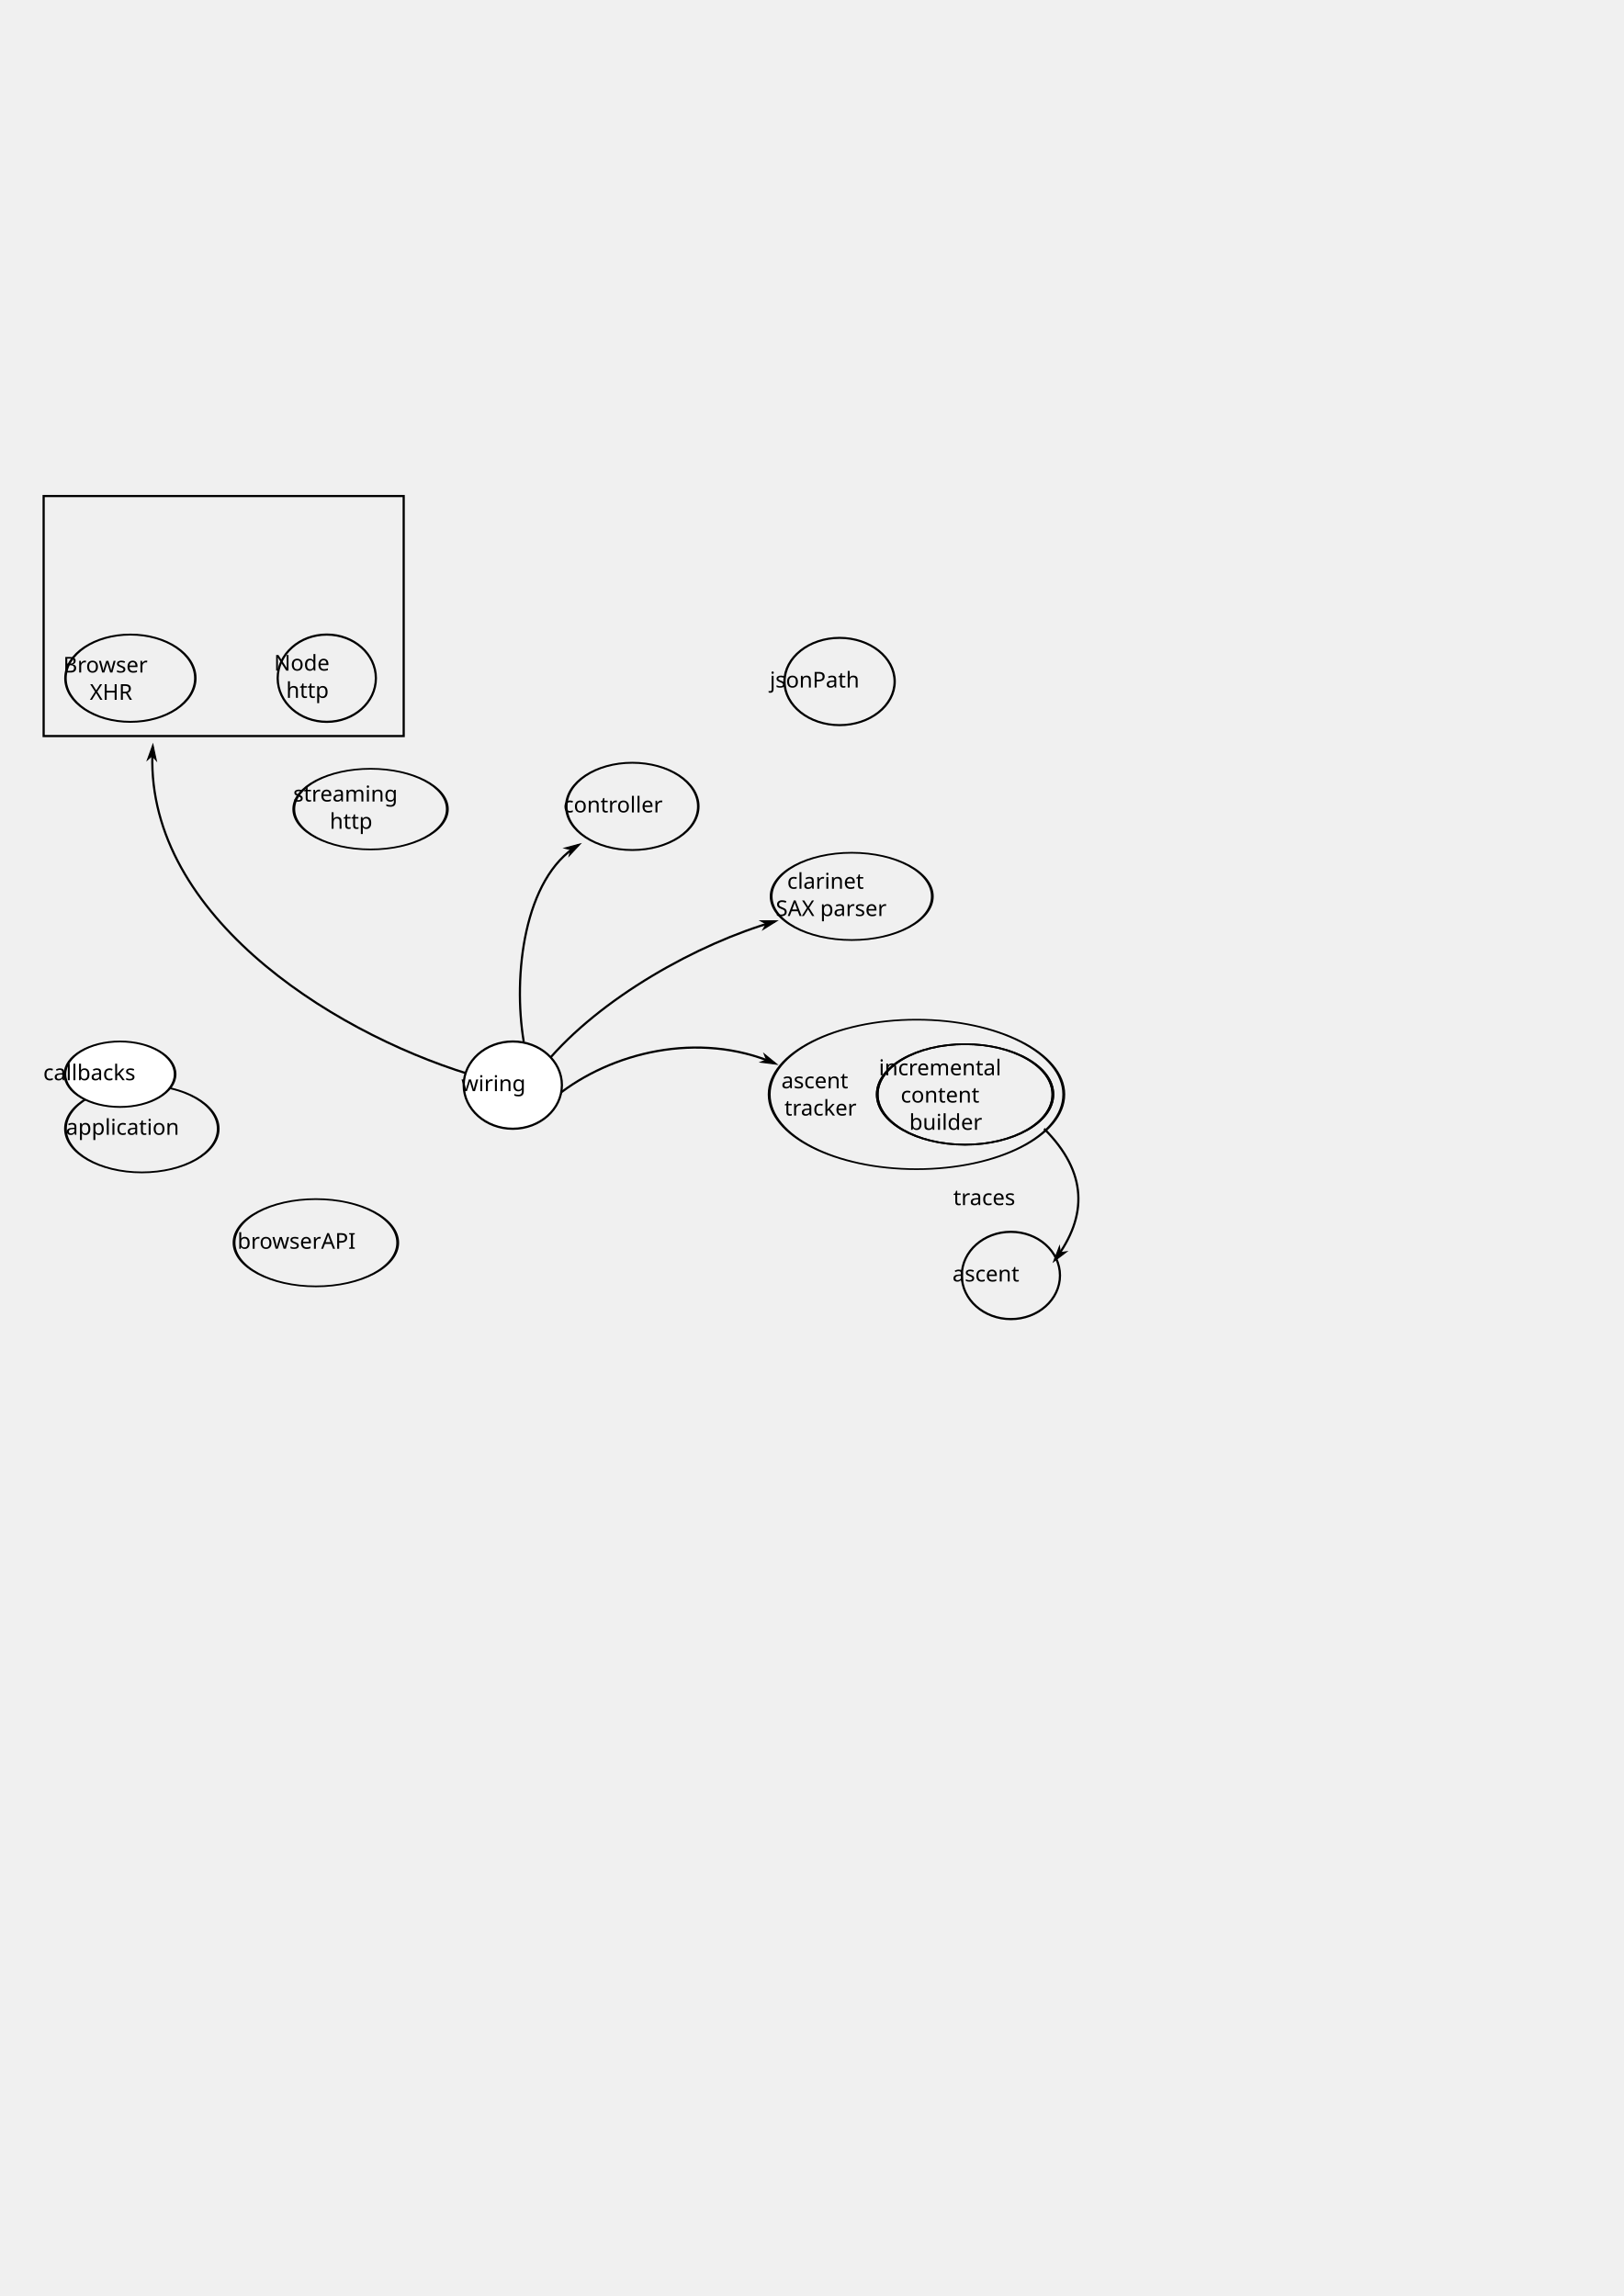
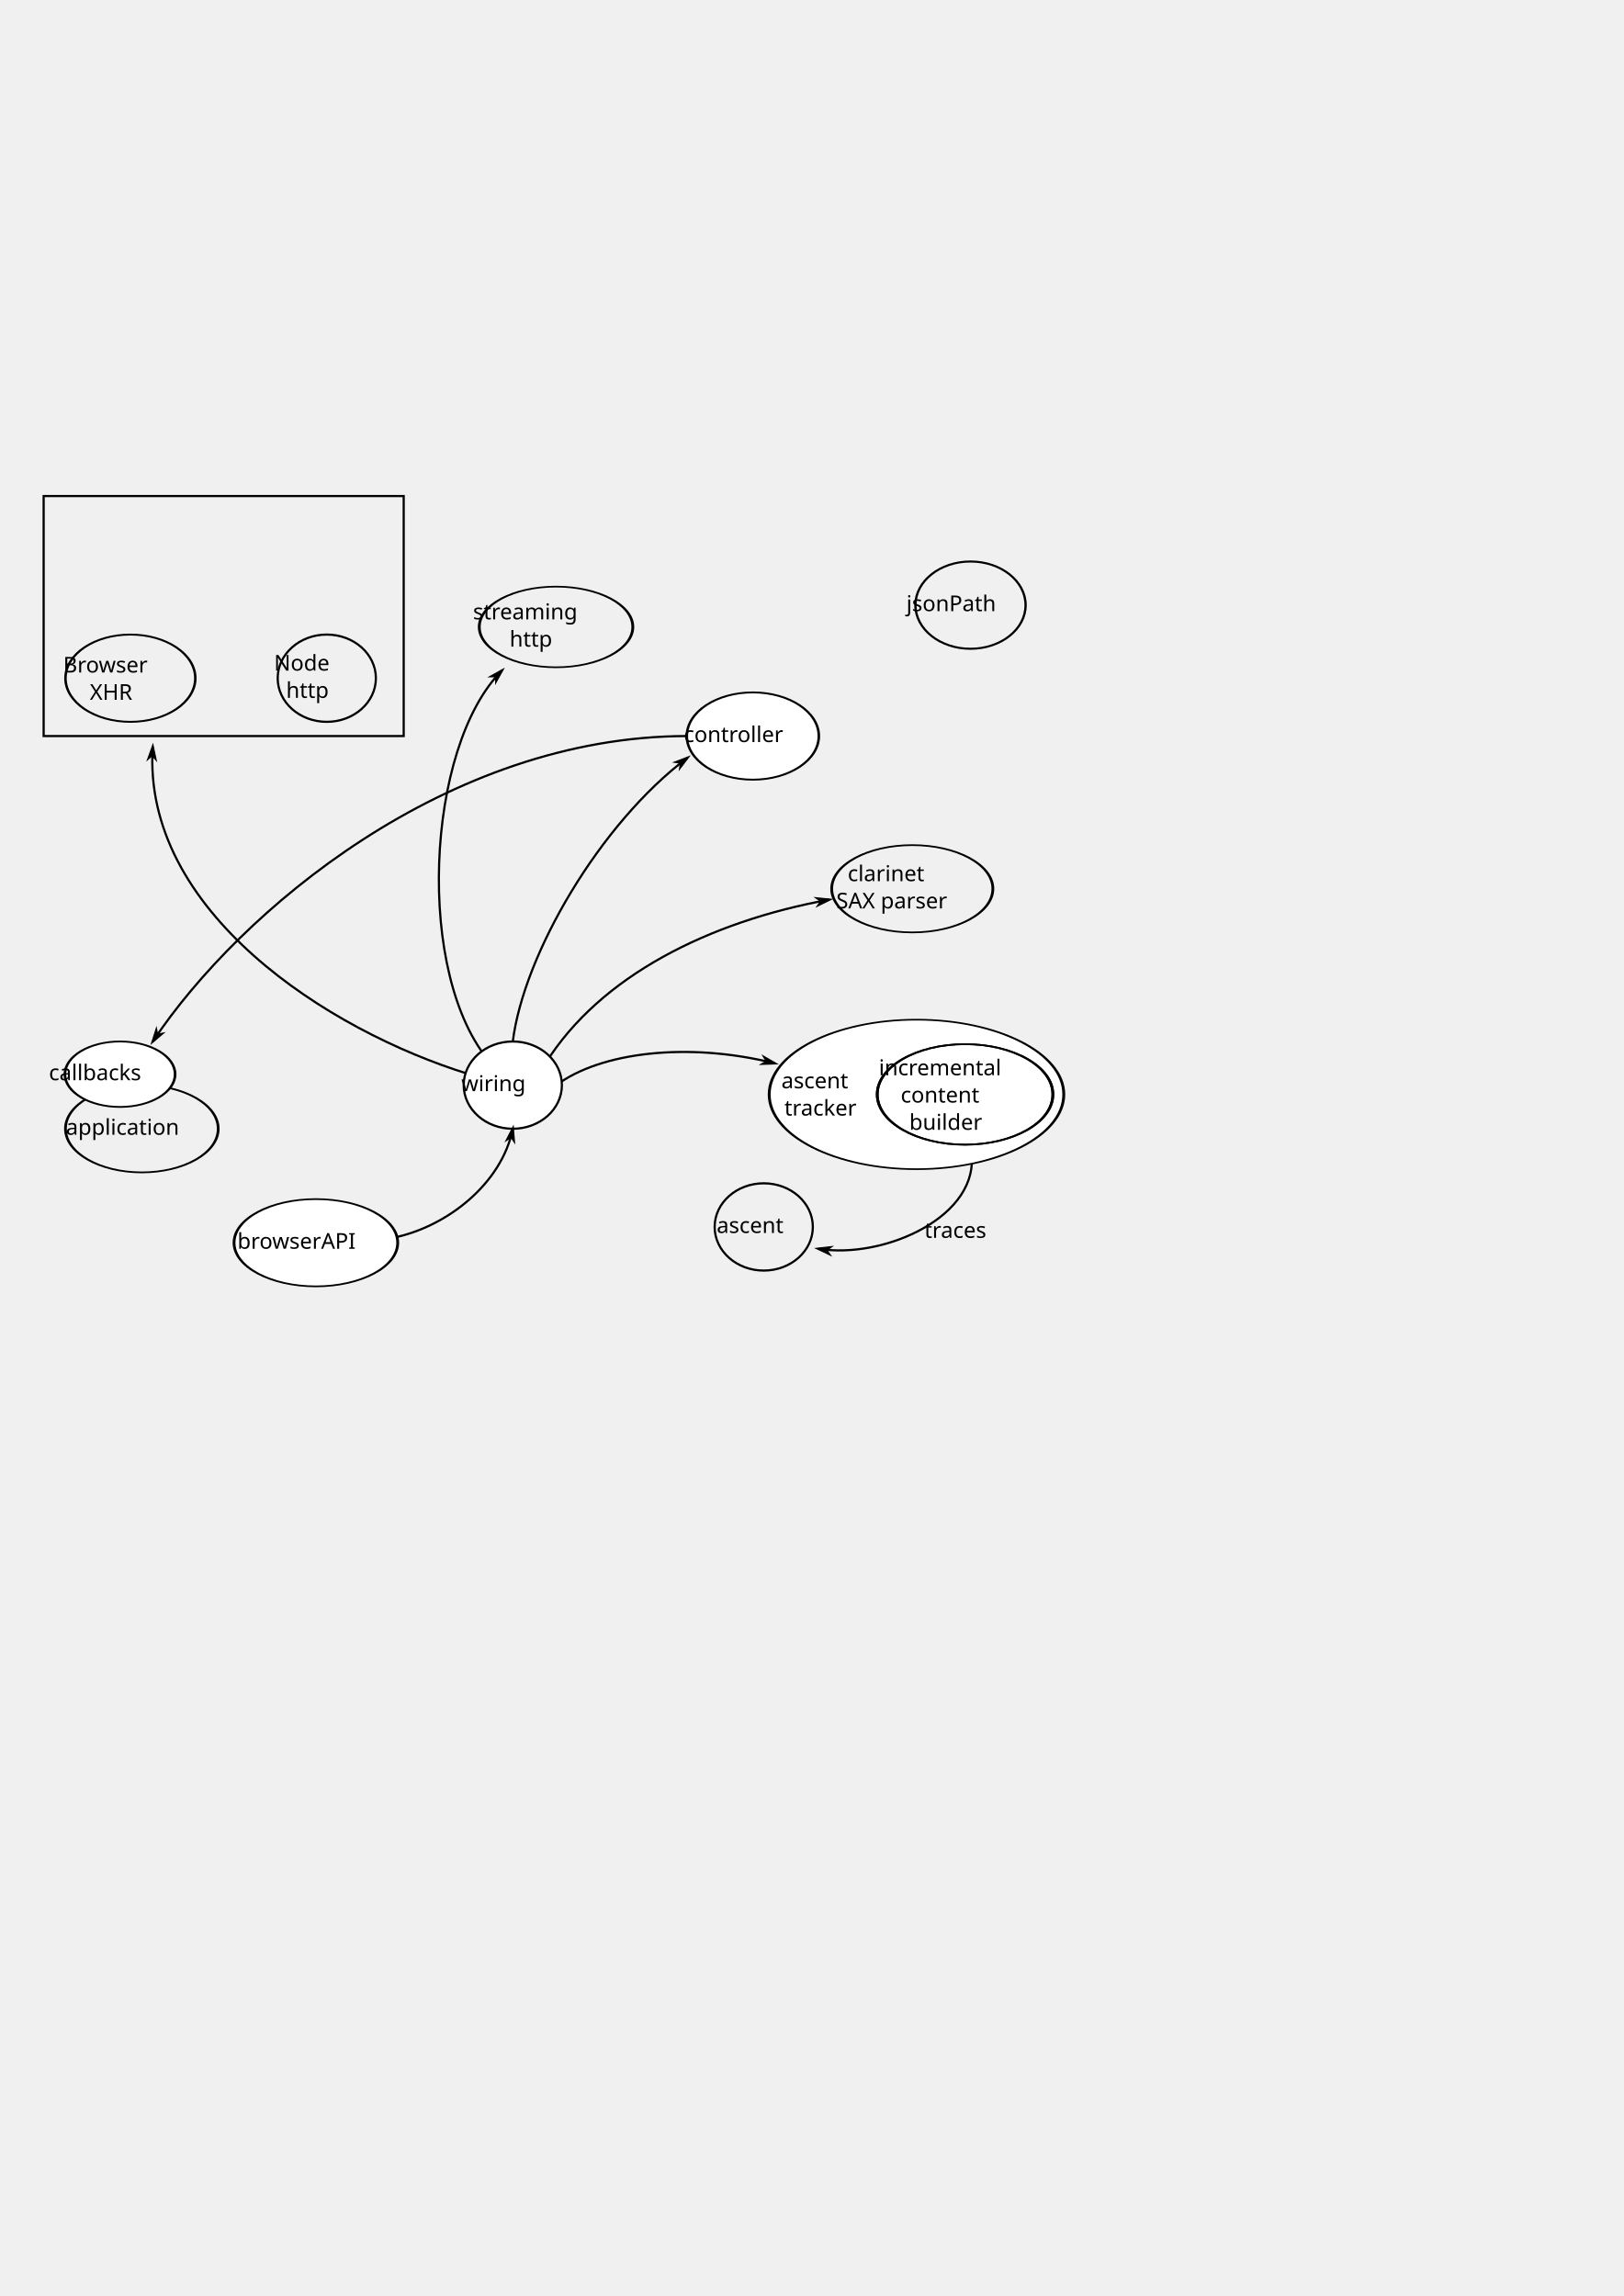
<svg xmlns="http://www.w3.org/2000/svg" xmlns:xlink="http://www.w3.org/1999/xlink" width="744.094" height="1052.362" id="svg2" version="1.1">
  <defs id="defs4">
    <marker orient="auto" refY="0.0" refX="0.0" id="Arrow1Mend" style="overflow:visible;">
      <path id="path4115" d="M 0.0,0.0 L 5.0,-5.0 L -12.5,0.0 L 5.0,5.0 L 0.0,0.0 z " style="fill-rule:evenodd;stroke:#000000;stroke-width:1.0pt;marker-start:none;" transform="scale(0.4) rotate(180) translate(10,0)" />
    </marker>
    <marker orient="auto" refY="0.0" refX="0.0" id="Arrow1Mstart" style="overflow:visible">
      <path id="path4112" d="M 0.0,0.0 L 5.0,-5.0 L -12.5,0.0 L 5.0,5.0 L 0.0,0.0 z " style="fill-rule:evenodd;stroke:#000000;stroke-width:1.0pt;marker-start:none" transform="scale(0.4) translate(10,0)" />
    </marker>
    <marker orient="auto" refY="0.0" refX="0.0" id="Arrow2Send" style="overflow:visible;">
      <path id="path4139" style="font-size:12.0;fill-rule:evenodd;stroke-width:0.625;stroke-linejoin:round;" d="M 8.719,4.034 L -2.207,0.016 L 8.719,-4.002 C 6.973,-1.63 6.983,1.616 8.719,4.034 z " transform="scale(0.3) rotate(180) translate(-2.3,0)" />
    </marker>
    <marker orient="auto" refY="0.0" refX="0.0" id="Arrow2Mend" style="overflow:visible;">
      <path id="path4133" style="font-size:12.0;fill-rule:evenodd;stroke-width:0.625;stroke-linejoin:round;" d="M 8.719,4.034 L -2.207,0.016 L 8.719,-4.002 C 6.973,-1.63 6.983,1.616 8.719,4.034 z " transform="scale(0.6) rotate(180) translate(0,0)" />
    </marker>
    <marker orient="auto" refY="0.0" refX="0.0" id="Torso" style="overflow:visible">
      <g id="g4319" transform="scale(0.7)">
        <path id="path4321" d="M -4.779,-3.24 C -2.429,-2.874 0.521,-1.302 0.258,0.388 C -0.005,2.078 -2.213,2.618 -4.563,2.252 C -6.913,1.886 -8.521,0.752 -8.258,-0.938 C -7.995,-2.628 -7.13,-3.605 -4.779,-3.24 z " style="fill:none;fill-opacity:0.75;fill-rule:evenodd;stroke:#000000;stroke-width:1.25;marker-start:none;marker-mid:none;marker-end:none" />
        <path id="path4323" d="M 4.46,0.089 C -2.556,-4.378 5.225,-3.906 -0.848,-8.72" style="fill:none;fill-opacity:0.75;fill-rule:evenodd;stroke:#000000;stroke-width:1pt;marker-end:none" />
        <path id="path4325" d="M 4.93,0.058 C -1.387,1.749 1.803,5.478 -4.945,7.546" style="fill:none;fill-opacity:0.75;fill-rule:evenodd;stroke:#000000;stroke-width:1pt;marker-start:none;marker-end:none" />
        <rect id="rect4327" transform="matrix(0.527536,-0.849533,0.887668,0.460484,0,0)" y="-1.741" x="-10.392" height="2.761" width="2.637" style="fill-rule:evenodd;stroke-width:1pt;marker-end:none" />
        <rect id="rect4329" transform="matrix(0.671205,-0.741272,0.790802,0.612072,0,0)" y="-7.963" x="4.959" height="2.861" width="2.733" style="fill-rule:evenodd;stroke-width:1pt;marker-end:none" />
        <path id="path4331" transform="matrix(0,-1.109517,1.109517,0,25.96648,19.71619)" d="m 16.78,-28.685 c 0,0.335 -0.272,0.607 -0.607,0.607 -0.335,0 -0.607,-0.272 -0.607,-0.607 0,-0.335 0.272,-0.607 0.607,-0.607 0.335,0 0.607,0.272 0.607,0.607 z" style="fill:#ff0000;fill-opacity:0.75;fill-rule:evenodd;stroke:#000000;stroke-width:1pt;marker-start:none;marker-end:none" />
        <path id="path4333" transform="matrix(0,-1.109517,1.109517,0,26.8245,16.99126)" d="m 16.78,-28.685 c 0,0.335 -0.272,0.607 -0.607,0.607 -0.335,0 -0.607,-0.272 -0.607,-0.607 0,-0.335 0.272,-0.607 0.607,-0.607 0.335,0 0.607,0.272 0.607,0.607 z" style="fill:#ff0000;fill-opacity:0.75;fill-rule:evenodd;stroke:#000000;stroke-width:1pt;marker-start:none;marker-end:none" />
      </g>
    </marker>
    <marker orient="auto" refY="0.0" refX="0.0" id="Arrow2Lend" style="overflow:visible;">
      <path id="path4127" style="font-size:12.0;fill-rule:evenodd;stroke-width:0.625;stroke-linejoin:round;" d="M 8.719,4.034 L -2.207,0.016 L 8.719,-4.002 C 6.973,-1.63 6.983,1.616 8.719,4.034 z " transform="scale(1.1) rotate(180) translate(1,0)" />
    </marker>
    <marker orient="auto" refY="0.0" refX="0.0" id="Arrow1Lend" style="overflow:visible;">
      <path id="path4109" d="M 0.0,0.0 L 5.0,-5.0 L -12.5,0.0 L 5.0,5.0 L 0.0,0.0 z " style="fill-rule:evenodd;stroke:#000000;stroke-width:1.0pt;marker-start:none;" transform="scale(0.8) rotate(180) translate(12.5,0)" />
    </marker>
    <marker orient="auto" refY="0" refX="0" id="Arrow2Lend-6" style="overflow:visible">
      <path id="path4127-7" style="font-size:12px;fill-rule:evenodd;stroke-width:0.625;stroke-linejoin:round" d="M 8.719,4.034 -2.207,0.016 8.719,-4.002 c -1.745,2.372 -1.735,5.617 -6e-7,8.035 z" transform="matrix(-1.1,0,0,-1.1,-1.1,0)" />
    </marker>
    <marker orient="auto" refY="0" refX="0" id="Arrow2Lend-9" style="overflow:visible">
      <path id="path4127-1" style="font-size:12px;fill-rule:evenodd;stroke-width:0.625;stroke-linejoin:round" d="M 8.719,4.034 -2.207,0.016 8.719,-4.002 c -1.745,2.372 -1.735,5.617 -6e-7,8.035 z" transform="matrix(-1.1,0,0,-1.1,-1.1,0)" />
    </marker>
    <marker orient="auto" refY="0" refX="0" id="Arrow2Lend-1" style="overflow:visible">
      <path id="path4127-3" style="font-size:12px;fill-rule:evenodd;stroke-width:0.625;stroke-linejoin:round" d="M 8.719,4.034 -2.207,0.016 8.719,-4.002 c -1.745,2.372 -1.735,5.617 -6e-7,8.035 z" transform="matrix(-1.1,0,0,-1.1,-1.1,0)" />
    </marker>
    <marker orient="auto" refY="0" refX="0" id="Arrow2Lend-7" style="overflow:visible">
      <path id="path4127-2" style="font-size:12px;fill-rule:evenodd;stroke-width:0.625;stroke-linejoin:round" d="M 8.719,4.034 -2.207,0.016 8.719,-4.002 c -1.745,2.372 -1.735,5.617 -6e-7,8.035 z" transform="matrix(-1.1,0,0,-1.1,-1.1,0)" />
    </marker>
  </defs>
  <g id="layer1">
-     <g transform="translate(-65.24414,107.2412)" id="g4452">
-       <path style="color:#000000;fill:none;stroke:#000000;stroke-width:0.775;stroke-linecap:butt;stroke-linejoin:miter;stroke-miterlimit:4;stroke-opacity:1;stroke-dasharray:none;stroke-dashoffset:0;marker:none;visibility:visible;display:inline;overflow:visible;enable-background:accumulate" id="path4454" d="m 270,477.362 c 0,11.046 -10.074,20 -22.5,20 -12.426,0 -22.5,-8.954 -22.5,-20 0,-11.046 10.074,-20 22.5,-20 12.426,0 22.5,8.954 22.5,20 z" transform="matrix(1.666667,0,0,1,-202.5,-15)" />
-       <text xml:space="preserve" style="font-size:10px;font-style:normal;font-weight:normal;text-align:center;line-height:125%;letter-spacing:0px;word-spacing:0px;text-anchor:middle;fill:#000000;fill-opacity:1;stroke:none;font-family:Sans" x="210.244" y="465.121" id="text4456">
-         <tspan id="tspan4458" x="210.244" y="465.121">browserAPI</tspan>
-       </text>
-     </g>
    <g id="g4460" transform="translate(-145,55)">
      <path transform="matrix(1.555556,0,0,1,-175,-15)" d="m 270,477.362 c 0,11.046 -10.074,20 -22.5,20 -12.426,0 -22.5,-8.954 -22.5,-20 0,-11.046 10.074,-20 22.5,-20 12.426,0 22.5,8.954 22.5,20 z" id="path4462" style="color:#000000;fill:none;stroke:#000000;stroke-width:0.802;stroke-linecap:butt;stroke-linejoin:miter;stroke-miterlimit:4;stroke-opacity:1;stroke-dasharray:none;stroke-dashoffset:0;marker:none;visibility:visible;display:inline;overflow:visible;enable-background:accumulate" />
      <text id="text4464" y="465.121" x="210.244" style="font-size:10px;font-style:normal;font-weight:normal;text-align:center;line-height:125%;letter-spacing:0px;word-spacing:0px;text-anchor:middle;fill:#000000;fill-opacity:1;stroke:none;font-family:Sans" xml:space="preserve">
        <tspan y="465.121" x="210.244" id="tspan4466">application</tspan>
      </text>
    </g>
    <g id="g4548" transform="translate(-70,-53.75)">
      <path style="color:#000000;fill:none;stroke:#000000;stroke-width:0.87;stroke-linecap:butt;stroke-linejoin:miter;stroke-miterlimit:4;stroke-opacity:1;stroke-dasharray:none;stroke-dashoffset:0;marker:none;visibility:visible;display:inline;overflow:visible;enable-background:accumulate" id="path4470" d="m 270,477.362 a 22.5,20 0 1 1 -45,0 22.5,20 0 1 1 45,0 z" transform="matrix(1.322483,0,0,1,-197.5586,-112.7588)" />
      <text xml:space="preserve" style="font-size:10px;font-style:normal;font-weight:normal;text-align:center;line-height:125%;letter-spacing:0px;word-spacing:0px;text-anchor:middle;fill:#000000;fill-opacity:1;stroke:none;font-family:Sans" x="130" y="361.998" id="text4472">
        <tspan id="tspan4474" x="130" y="361.998">Browser</tspan>
        <tspan x="130" y="374.498" id="tspan4538">XHR</tspan>
      </text>
    </g>
    <g id="g4522" transform="translate(-20,-13.75)">
-       <path transform="matrix(1.563694,0,0,0.9242386,-197.1973,-56.59314)" d="m 270,477.362 a 22.5,20 0 1 1 -45,0 22.5,20 0 1 1 45,0 z" id="path4478" style="color:#000000;fill:none;stroke:#000000;stroke-width:0.832;stroke-linecap:butt;stroke-linejoin:miter;stroke-miterlimit:4;stroke-opacity:1;stroke-dasharray:none;stroke-dashoffset:0;marker:none;visibility:visible;display:inline;overflow:visible;enable-background:accumulate" />
-       <text id="text4480" y="381.112" x="190" style="font-size:10px;font-style:normal;font-weight:normal;text-align:center;line-height:125%;letter-spacing:0px;word-spacing:0px;text-anchor:middle;fill:#000000;fill-opacity:1;stroke:none;font-family:Sans" xml:space="preserve">
-         <tspan y="381.112" x="190" id="tspan4482">streaming</tspan>
-         <tspan y="393.612" x="190" id="tspan4516">http</tspan>
-       </text>
+       <g id="g4970" transform="translate(84.99999,-83.49121)">
+         <path style="color:#000000;fill:none;stroke:#000000;stroke-width:0.832;stroke-linecap:butt;stroke-linejoin:miter;stroke-miterlimit:4;stroke-opacity:1;stroke-dasharray:none;stroke-dashoffset:0;marker:none;visibility:visible;display:inline;overflow:visible;enable-background:accumulate" id="path4478" d="m 270,477.362 c 0,11.046 -10.074,20 -22.5,20 -12.426,0 -22.5,-8.954 -22.5,-20 0,-11.046 10.074,-20 22.5,-20 12.426,0 22.5,8.954 22.5,20 z" transform="matrix(1.563694,0,0,0.9242386,-197.1973,-56.59314)" />
+         <text xml:space="preserve" style="font-size:10px;font-style:normal;font-weight:normal;text-align:center;line-height:125%;letter-spacing:0px;word-spacing:0px;text-anchor:middle;fill:#000000;fill-opacity:1;stroke:none;font-family:Sans" x="190" y="381.112" id="text4480">
+           <tspan id="tspan4482" x="190" y="381.112">streaming</tspan>
+           <tspan id="tspan4516" x="190" y="393.612">http</tspan>
+         </text>
+       </g>
    </g>
-     <g transform="translate(79.75586,-92.75879)" id="g4484">
-       <path style="color:#000000;fill:none;stroke:#000000;stroke-width:0.863;stroke-linecap:butt;stroke-linejoin:miter;stroke-miterlimit:4;stroke-opacity:1;stroke-dasharray:none;stroke-dashoffset:0;marker:none;visibility:visible;display:inline;overflow:visible;enable-background:accumulate" id="path4486" d="m 270,477.362 c 0,11.046 -10.074,20 -22.5,20 -12.426,0 -22.5,-8.954 -22.5,-20 0,-11.046 10.074,-20 22.5,-20 12.426,0 22.5,8.954 22.5,20 z" transform="matrix(1.344184,0,0,1,-122.6855,-15)" />
+     <path id="path4968" d="m 315,337.362 c -110,0 -205,80 -245,140" style="fill:none;stroke:#000000;stroke-width:1px;stroke-linecap:butt;stroke-linejoin:miter;stroke-opacity:1;marker-end:url(#Arrow1Mend)" />
+     <g transform="translate(135,-125)" id="g4484">
+       <path style="color:#000000;fill:#ffffff;stroke:#000000;stroke-width:0.863;stroke-linecap:butt;stroke-linejoin:miter;stroke-miterlimit:4;stroke-opacity:1;stroke-dasharray:none;stroke-dashoffset:0;marker:none;visibility:visible;display:inline;overflow:visible;enable-background:accumulate;fill-opacity:1" id="path4486" d="m 270,477.362 c 0,11.046 -10.074,20 -22.5,20 -12.426,0 -22.5,-8.954 -22.5,-20 0,-11.046 10.074,-20 22.5,-20 12.426,0 22.5,8.954 22.5,20 z" transform="matrix(1.344184,0,0,1,-122.6855,-15)" />
      <text xml:space="preserve" style="font-size:10px;font-style:normal;font-weight:normal;text-align:center;line-height:125%;letter-spacing:0px;word-spacing:0px;text-anchor:middle;fill:#000000;fill-opacity:1;stroke:none;font-family:Sans" x="210.244" y="465.121" id="text4488">
        <tspan id="tspan4490" x="210.244" y="465.121">controller</tspan>
      </text>
    </g>
-     <g id="g4610" transform="translate(-7.744141,-1.508789)">
+     <g id="g4610" transform="translate(20.00001,-5)">
      <path transform="matrix(1.641384,0,0,1,-8.1738,-65)" d="m 270,477.362 c 0,11.046 -10.074,20 -22.5,20 -12.426,0 -22.5,-8.954 -22.5,-20 0,-11.046 10.074,-20 22.5,-20 12.426,0 22.5,8.954 22.5,20 z" id="path4494" style="color:#000000;fill:none;stroke:#000000;stroke-width:0.781;stroke-linecap:butt;stroke-linejoin:miter;stroke-miterlimit:4;stroke-opacity:1;stroke-dasharray:none;stroke-dashoffset:0;marker:none;visibility:visible;display:inline;overflow:visible;enable-background:accumulate" />
      <text id="text4496" y="408.871" x="397.744" style="font-size:10px;font-style:normal;font-weight:normal;text-align:center;line-height:125%;letter-spacing:0px;word-spacing:0px;text-anchor:middle;fill:#000000;fill-opacity:1;stroke:none;font-family:Sans" xml:space="preserve">
        <tspan y="408.871" x="397.744" id="tspan4498">clarinet</tspan>
        <tspan y="421.371" x="397.744" id="tspan4592">SAX parser</tspan>
      </text>
    </g>
-     <g id="g4624" transform="translate(-14.75587,-287.2412)">
-       <g id="g4884" transform="translate(4.755859,40)">
-         <path style="color:#000000;fill:none;stroke:#000000;stroke-width:0.944;stroke-linecap:butt;stroke-linejoin:miter;stroke-miterlimit:4;stroke-opacity:1;stroke-dasharray:none;stroke-dashoffset:0;marker:none;visibility:visible;display:inline;overflow:visible;enable-background:accumulate" id="path4510" d="m 270,477.362 c 0,11.046 -10.074,20 -22.5,20 -12.426,0 -22.5,-8.954 -22.5,-20 0,-11.046 10.074,-20 22.5,-20 12.426,0 22.5,8.954 22.5,20 z" transform="matrix(1.121962,0,0,1,117.0703,82.24121)" />
-         <text xml:space="preserve" style="font-size:10px;font-style:normal;font-weight:normal;text-align:center;line-height:125%;letter-spacing:0px;word-spacing:0px;text-anchor:middle;fill:#000000;fill-opacity:1;stroke:none;font-family:Sans" x="395" y="562.362" id="text4512">
-           <tspan id="tspan4514" x="395" y="562.362">jsonPath</tspan>
+     <g transform="translate(49.99999,-282.2412)" id="g4884">
+       <path transform="matrix(1.121962,0,0,1,117.0703,82.24121)" d="m 270,477.362 c 0,11.046 -10.074,20 -22.5,20 -12.426,0 -22.5,-8.954 -22.5,-20 0,-11.046 10.074,-20 22.5,-20 12.426,0 22.5,8.954 22.5,20 z" id="path4510" style="color:#000000;fill:none;stroke:#000000;stroke-width:0.944;stroke-linecap:butt;stroke-linejoin:miter;stroke-miterlimit:4;stroke-opacity:1;stroke-dasharray:none;stroke-dashoffset:0;marker:none;visibility:visible;display:inline;overflow:visible;enable-background:accumulate" />
+       <text id="text4512" y="562.362" x="395" style="font-size:10px;font-style:normal;font-weight:normal;text-align:center;line-height:125%;letter-spacing:0px;word-spacing:0px;text-anchor:middle;fill:#000000;fill-opacity:1;stroke:none;font-family:Sans" xml:space="preserve">
+         <tspan y="562.362" x="395" id="tspan4514">jsonPath</tspan>
+       </text>
+     </g>
+     <g id="g4900" transform="translate(-14.75587,-287.2412)">
+       <g transform="translate(-4.75586,9.999996)" id="g4913">
+         <path transform="matrix(1.121962,0,0,0.75,-203.1738,411.5818)" d="m 270,477.362 c 0,11.046 -10.074,20 -22.5,20 -12.426,0 -22.5,-8.954 -22.5,-20 0,-11.046 10.074,-20 22.5,-20 12.426,0 22.5,8.954 22.5,20 z" id="path4891" style="color:#000000;fill:#ffffff;fill-opacity:1;stroke:#000000;stroke-width:1.09;stroke-linecap:butt;stroke-linejoin:miter;stroke-miterlimit:4;stroke-opacity:1;stroke-dasharray:none;stroke-dashoffset:0;marker:none;visibility:visible;display:inline;overflow:visible;enable-background:accumulate" />
+         <text id="text4893" y="772.362" x="74.756" style="font-size:10px;font-style:normal;font-weight:normal;text-align:center;line-height:125%;letter-spacing:0px;word-spacing:0px;text-anchor:middle;fill:#000000;fill-opacity:1;stroke:none;font-family:Sans" xml:space="preserve">
+           <tspan y="772.362" x="74.756" id="tspan4895">callbacks</tspan>
        </text>
-       </g>
-       <g id="g4900">
-         <g id="g4913" transform="translate(-4.75586,9.999996)">
-           <path style="color:#000000;fill:#ffffff;fill-opacity:1;stroke:#000000;stroke-width:1.09;stroke-linecap:butt;stroke-linejoin:miter;stroke-miterlimit:4;stroke-opacity:1;stroke-dasharray:none;stroke-dashoffset:0;marker:none;visibility:visible;display:inline;overflow:visible;enable-background:accumulate" id="path4891" d="m 270,477.362 c 0,11.046 -10.074,20 -22.5,20 -12.426,0 -22.5,-8.954 -22.5,-20 0,-11.046 10.074,-20 22.5,-20 12.426,0 22.5,8.954 22.5,20 z" transform="matrix(1.121962,0,0,0.75,-203.1738,411.5818)" />
-           <text xml:space="preserve" style="font-size:10px;font-style:normal;font-weight:normal;text-align:center;line-height:125%;letter-spacing:0px;word-spacing:0px;text-anchor:middle;fill:#000000;fill-opacity:1;stroke:none;font-family:Sans" x="74.756" y="772.362" id="text4893">
-             <tspan id="tspan4895" x="74.756" y="772.362">callbacks</tspan>
-           </text>
-         </g>
      </g>
    </g>
    <g id="g4554" transform="translate(-20,-13.75)">
      <path transform="translate(-77.74414,-152.7588)" d="m 270,477.362 a 22.5,20 0 1 1 -45,0 22.5,20 0 1 1 45,0 z" id="path4530" style="color:#000000;fill:none;stroke:#000000;stroke-width:1;stroke-linecap:butt;stroke-linejoin:miter;stroke-miterlimit:4;stroke-opacity:1;stroke-dasharray:none;stroke-dashoffset:0;marker:none;visibility:visible;display:inline;overflow:visible;enable-background:accumulate" />
      <text id="text4532" y="321.112" x="170" style="font-size:10px;font-style:normal;font-weight:normal;text-align:center;line-height:125%;letter-spacing:0px;word-spacing:0px;text-anchor:middle;fill:#000000;fill-opacity:1;stroke:none;font-family:Sans" xml:space="preserve">
        <tspan y="321.112" x="170" id="tspan4534">Node</tspan>
        <tspan y="333.612" x="170" id="tspan4536">http</tspan>
      </text>
    </g>
    <rect style="color:#000000;fill:none;stroke:#000000;stroke-width:1;stroke-linecap:butt;stroke-linejoin:miter;stroke-miterlimit:4;stroke-opacity:1;stroke-dasharray:none;stroke-dashoffset:0;marker:none;visibility:visible;display:inline;overflow:visible;enable-background:accumulate" id="rect4560" width="165" height="110" x="20" y="227.362" />
    <flowRoot xml:space="preserve" style="font-size:10px;font-style:normal;font-weight:normal;text-align:center;line-height:125%;letter-spacing:0px;word-spacing:0px;text-anchor:middle;fill:#000000;fill-opacity:1;stroke:none;font-family:Sans" id="flowRoot4582" transform="translate(-0.4907227,10.01969)">
      <flowRegion id="flowRegion4584">
        <use x="0" y="0" xlink:href="#rect4560" id="use4586" width="744.094" height="1052.362" />
      </flowRegion>
      <flowPara id="flowPara4588">Either a Browser XMLHttpRequest object, or a Node http object are created, depending on environment. </flowPara>
    </flowRoot>
-     <g transform="translate(253.2559,122.2412)" id="g4602">
-       <path style="color:#000000;fill:none;stroke:#000000;stroke-width:1;stroke-linecap:butt;stroke-linejoin:miter;stroke-miterlimit:4;stroke-opacity:1;stroke-dasharray:none;stroke-dashoffset:0;marker:none;visibility:visible;display:inline;overflow:visible;enable-background:accumulate" id="path4604" d="m 270,477.362 c 0,11.046 -10.074,20 -22.5,20 -12.426,0 -22.5,-8.954 -22.5,-20 0,-11.046 10.074,-20 22.5,-20 12.426,0 22.5,8.954 22.5,20 z" transform="translate(-37.5,-15)" />
-       <g id="g4667">
-         <text id="text4606" y="465.121" x="210.244" style="font-size:10px;font-style:normal;font-weight:normal;text-align:center;line-height:125%;letter-spacing:0px;word-spacing:0px;text-anchor:middle;fill:#000000;fill-opacity:1;stroke:none;font-family:Sans" xml:space="preserve">
-           <tspan y="465.121" x="210.244" id="tspan4608">ascent</tspan>
-         </text>
-         <text xml:space="preserve" style="font-size:10px;font-style:normal;font-weight:normal;text-align:end;line-height:125%;letter-spacing:0px;word-spacing:0px;text-anchor:end;fill:#000000;fill-opacity:1;stroke:none;font-family:Sans" x="235.391" y="430.121" id="text4671">
-           <tspan id="tspan4673" x="235.391" y="430.121">traces</tspan>
-         </text>
-       </g>
-     </g>
+     <path transform="translate(102.5,85)" d="m 270,477.362 a 22.5,20 0 1 1 -45,0 22.5,20 0 1 1 45,0 z" id="path4604" style="color:#000000;fill:none;stroke:#000000;stroke-width:1;stroke-linecap:butt;stroke-linejoin:miter;stroke-miterlimit:4;stroke-opacity:1;stroke-dasharray:none;stroke-dashoffset:0;marker:none;visibility:visible;display:inline;overflow:visible;enable-background:accumulate" />
+     <text id="text4606" y="565.121" x="350.244" style="font-size:10px;font-style:normal;font-weight:normal;text-align:center;line-height:125%;letter-spacing:0px;word-spacing:0px;text-anchor:middle;fill:#000000;fill-opacity:1;stroke:none;font-family:Sans" xml:space="preserve">
+       <tspan y="565.121" x="350.244" id="tspan4608">ascent</tspan>
+     </text>
+     <text xml:space="preserve" style="font-size:10px;font-style:normal;font-weight:normal;text-align:end;line-height:125%;letter-spacing:0px;word-spacing:0px;text-anchor:end;fill:#000000;fill-opacity:1;stroke:none;font-family:Sans" x="465" y="567.362" id="text4671">
+       <tspan id="tspan4673" x="465" y="567.362">traces</tspan>
+     </text>
+     <path style="fill:none;stroke:#000000;stroke-width:1px;stroke-linecap:butt;stroke-linejoin:miter;stroke-opacity:1;marker-end:url(#Arrow1Mend)" d="m 445,527.362 c 5,30 -40,50 -70,45" id="path4665" />
+     <path transform="matrix(3,0,0,1.712924,-322.5,-316.0644)" d="m 270,477.362 a 22.5,20 0 1 1 -45,0 22.5,20 0 1 1 45,0 z" id="path4651" style="color:#000000;fill:#ffffff;stroke:#000000;stroke-width:0.441;stroke-linecap:butt;stroke-linejoin:miter;stroke-miterlimit:4;stroke-opacity:1;stroke-dasharray:none;stroke-dashoffset:0;marker:none;visibility:visible;display:inline;overflow:visible;enable-background:accumulate;fill-opacity:1;fill-rule:nonzero" />
    <g id="g4631" transform="translate(17.50001,8.317076)">
      <path style="color:#000000;fill:none;stroke:#000000;stroke-width:0.697;stroke-linecap:butt;stroke-linejoin:miter;stroke-miterlimit:4;stroke-opacity:1;stroke-dasharray:none;stroke-dashoffset:0;marker:none;visibility:visible;display:inline;overflow:visible;enable-background:accumulate" id="path4502" d="m 270,477.362 c 0,11.046 -10.074,20 -22.5,20 -12.426,0 -22.5,-8.954 -22.5,-20 0,-11.046 10.074,-20 22.5,-20 12.426,0 22.5,8.954 22.5,20 z" transform="matrix(1.788628,0,0,1.151523,-17.92968,-56.38989)" />
      <text xml:space="preserve" style="font-size:10px;font-style:normal;font-weight:normal;text-align:center;line-height:125%;letter-spacing:0px;word-spacing:0px;text-anchor:middle;fill:#000000;fill-opacity:1;stroke:none;font-family:Sans" x="425" y="484.532" id="text4504">
        <tspan id="tspan4506" x="425" y="484.532">incremental</tspan>
        <tspan x="425" y="497.032" id="tspan4598">content</tspan>
        <tspan x="425" y="509.532" id="tspan4600">builder</tspan>
      </text>
      <path transform="matrix(1.788628,0,0,1.151523,-17.92968,-56.38989)" d="m 270,477.362 c 0,11.046 -10.074,20 -22.5,20 -12.426,0 -22.5,-8.954 -22.5,-20 0,-11.046 10.074,-20 22.5,-20 12.426,0 22.5,8.954 22.5,20 z" id="path4629" style="color:#000000;fill:none;stroke:#000000;stroke-width:0.697;stroke-linecap:butt;stroke-linejoin:miter;stroke-miterlimit:4;stroke-opacity:1;stroke-dasharray:none;stroke-dashoffset:0;marker:none;visibility:visible;display:inline;overflow:visible;enable-background:accumulate" />
    </g>
    <text xml:space="preserve" style="font-size:10px;font-style:normal;font-weight:normal;text-align:center;line-height:125%;letter-spacing:0px;word-spacing:0px;text-anchor:middle;fill:#000000;fill-opacity:1;stroke:none;font-family:Sans" x="382.5" y="498.811" id="text4643">
      <tspan x="382.5" y="498.811" id="tspan4649">ascent</tspan>
      <tspan x="382.5" y="511.311" id="tspan4663">tracker</tspan>
    </text>
-     <path transform="matrix(3,0,0,1.712924,-322.5,-316.0644)" d="m 270,477.362 a 22.5,20 0 1 1 -45,0 22.5,20 0 1 1 45,0 z" id="path4651" style="color:#000000;fill:none;stroke:#000000;stroke-width:0.441;stroke-linecap:butt;stroke-linejoin:miter;stroke-miterlimit:4;stroke-opacity:1;stroke-dasharray:none;stroke-dashoffset:0;marker:none;visibility:visible;display:inline;overflow:visible;enable-background:accumulate" />
-     <path style="fill:none;stroke:#000000;stroke-width:1px;stroke-linecap:butt;stroke-linejoin:miter;stroke-opacity:1;marker-end:url(#Arrow1Mend)" d="m 478.5,517.362 c 20,20 20,40 5,60" id="path4665" />
    <path id="path4918" d="m 215,492.362 c -65,-20 -150,-75 -145,-150" style="fill:none;stroke:#000000;stroke-width:1px;stroke-linecap:butt;stroke-linejoin:miter;stroke-opacity:1;marker-end:url(#Arrow1Mend)" />
-     <path style="fill:none;stroke:#000000;stroke-width:1px;stroke-linecap:butt;stroke-linejoin:miter;stroke-opacity:1;marker-end:url(#Arrow1Mend)" d="m 255,502.362 c 25,-20 65,-30 100,-15" id="path4920" />
-     <path id="path4922" d="m 250,487.362 c 25,-30 70,-55 105,-65" style="fill:none;stroke:#000000;stroke-width:1px;stroke-linecap:butt;stroke-linejoin:miter;stroke-opacity:1;marker-end:url(#Arrow1Mend)" />
+     <path style="fill:none;stroke:#000000;stroke-width:1px;stroke-linecap:butt;stroke-linejoin:miter;stroke-opacity:1;marker-end:url(#Arrow1Mend)" d="m 255,497.362 c 20,-15 60,-20 100,-10" id="path4920" />
+     <path id="path4922" d="m 250,487.362 c 25,-40 75,-65 130,-75" style="fill:none;stroke:#000000;stroke-width:1px;stroke-linecap:butt;stroke-linejoin:miter;stroke-opacity:1;marker-end:url(#Arrow1Mend)" />
+     <path style="fill:none;stroke:#000000;stroke-width:1px;stroke-linecap:butt;stroke-linejoin:miter;stroke-opacity:1;marker-end:url(#Arrow1Mend)" d="m 235,477.362 c 5,-40 40,-100 80,-130" id="path4924" />
+     <path id="path4926" d="m 225,487.362 c -35,-40 -30,-145 5,-180" style="fill:none;stroke:#000000;stroke-width:1px;stroke-linecap:butt;stroke-linejoin:miter;stroke-opacity:1;marker-end:url(#Arrow1Mend)" />
    <g id="g4447" transform="translate(25,35)">
      <path transform="translate(-37.5,-15)" d="m 270,477.362 a 22.5,20 0 1 1 -45,0 22.5,20 0 1 1 45,0 z" id="path3534" style="color:#000000;fill:#ffffff;stroke:#000000;stroke-width:1;stroke-linecap:butt;stroke-linejoin:miter;stroke-miterlimit:4;stroke-opacity:1;stroke-dasharray:none;stroke-dashoffset:0;marker:none;visibility:visible;display:inline;overflow:visible;enable-background:accumulate;fill-opacity:1" />
      <text id="text4410" y="465.121" x="210.244" style="font-size:10px;font-style:normal;font-weight:normal;text-align:center;line-height:125%;letter-spacing:0px;word-spacing:0px;text-anchor:middle;fill:#000000;fill-opacity:1;stroke:none;font-family:Sans" xml:space="preserve">
        <tspan y="465.121" x="210.244" id="tspan4412">wiring</tspan>
      </text>
    </g>
-     <path style="fill:none;stroke:#000000;stroke-width:1px;stroke-linecap:butt;stroke-linejoin:miter;stroke-opacity:1;marker-end:url(#Arrow1Mend)" d="m 240,477.362 c -5,-30 0,-75 25,-90" id="path4924" />
+     <path style="fill:none;stroke:#000000;stroke-width:1px;stroke-linecap:butt;stroke-linejoin:miter;stroke-opacity:1;marker-end:url(#Arrow1Mend)" d="m 180,567.362 c 25,-5 50,-25 55,-50" id="path4928" />
+     <g transform="translate(-65.24414,107.2412)" id="g4452">
+       <path style="color:#000000;fill:#ffffff;stroke:#000000;stroke-width:0.775;stroke-linecap:butt;stroke-linejoin:miter;stroke-miterlimit:4;stroke-opacity:1;stroke-dasharray:none;stroke-dashoffset:0;marker:none;visibility:visible;display:inline;overflow:visible;enable-background:accumulate;fill-opacity:1" id="path4454" d="m 270,477.362 c 0,11.046 -10.074,20 -22.5,20 -12.426,0 -22.5,-8.954 -22.5,-20 0,-11.046 10.074,-20 22.5,-20 12.426,0 22.5,8.954 22.5,20 z" transform="matrix(1.666667,0,0,1,-202.5,-15)" />
+       <text xml:space="preserve" style="font-size:10px;font-style:normal;font-weight:normal;text-align:center;line-height:125%;letter-spacing:0px;word-spacing:0px;text-anchor:middle;fill:#000000;fill-opacity:1;stroke:none;font-family:Sans" x="210.244" y="465.121" id="text4456">
+         <tspan id="tspan4458" x="210.244" y="465.121">browserAPI</tspan>
+       </text>
+     </g>
  </g>
</svg>
